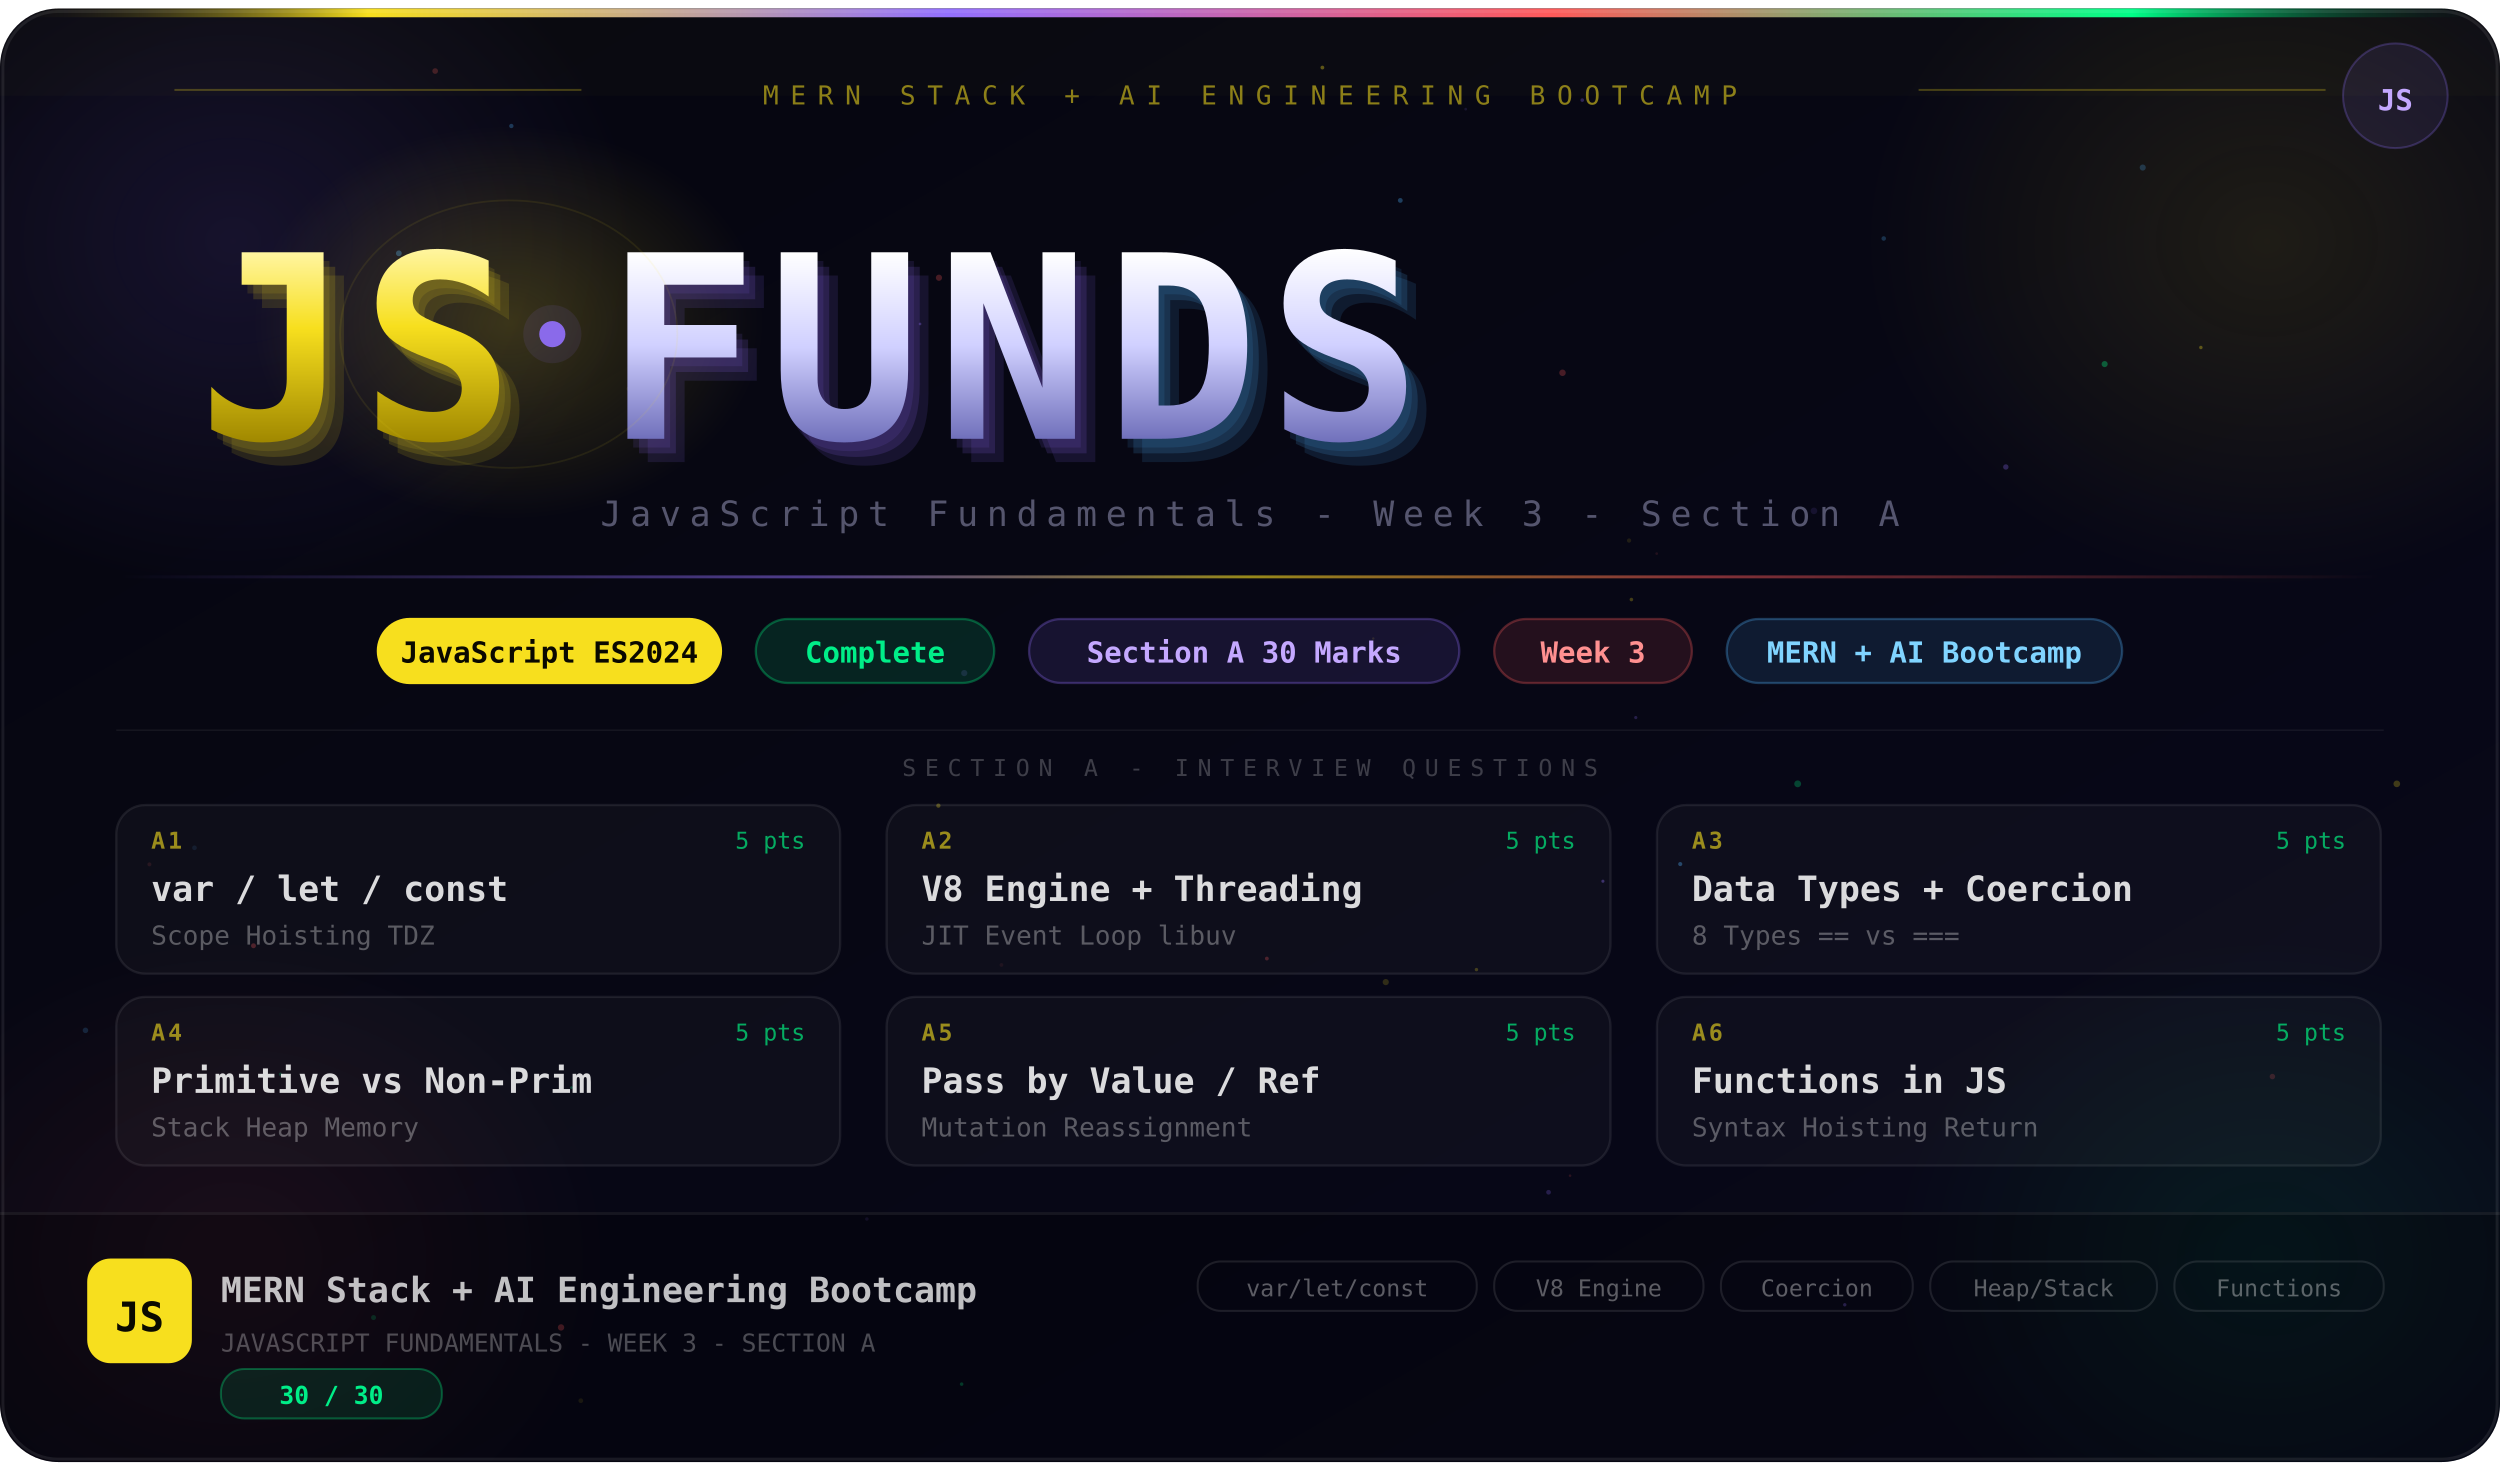
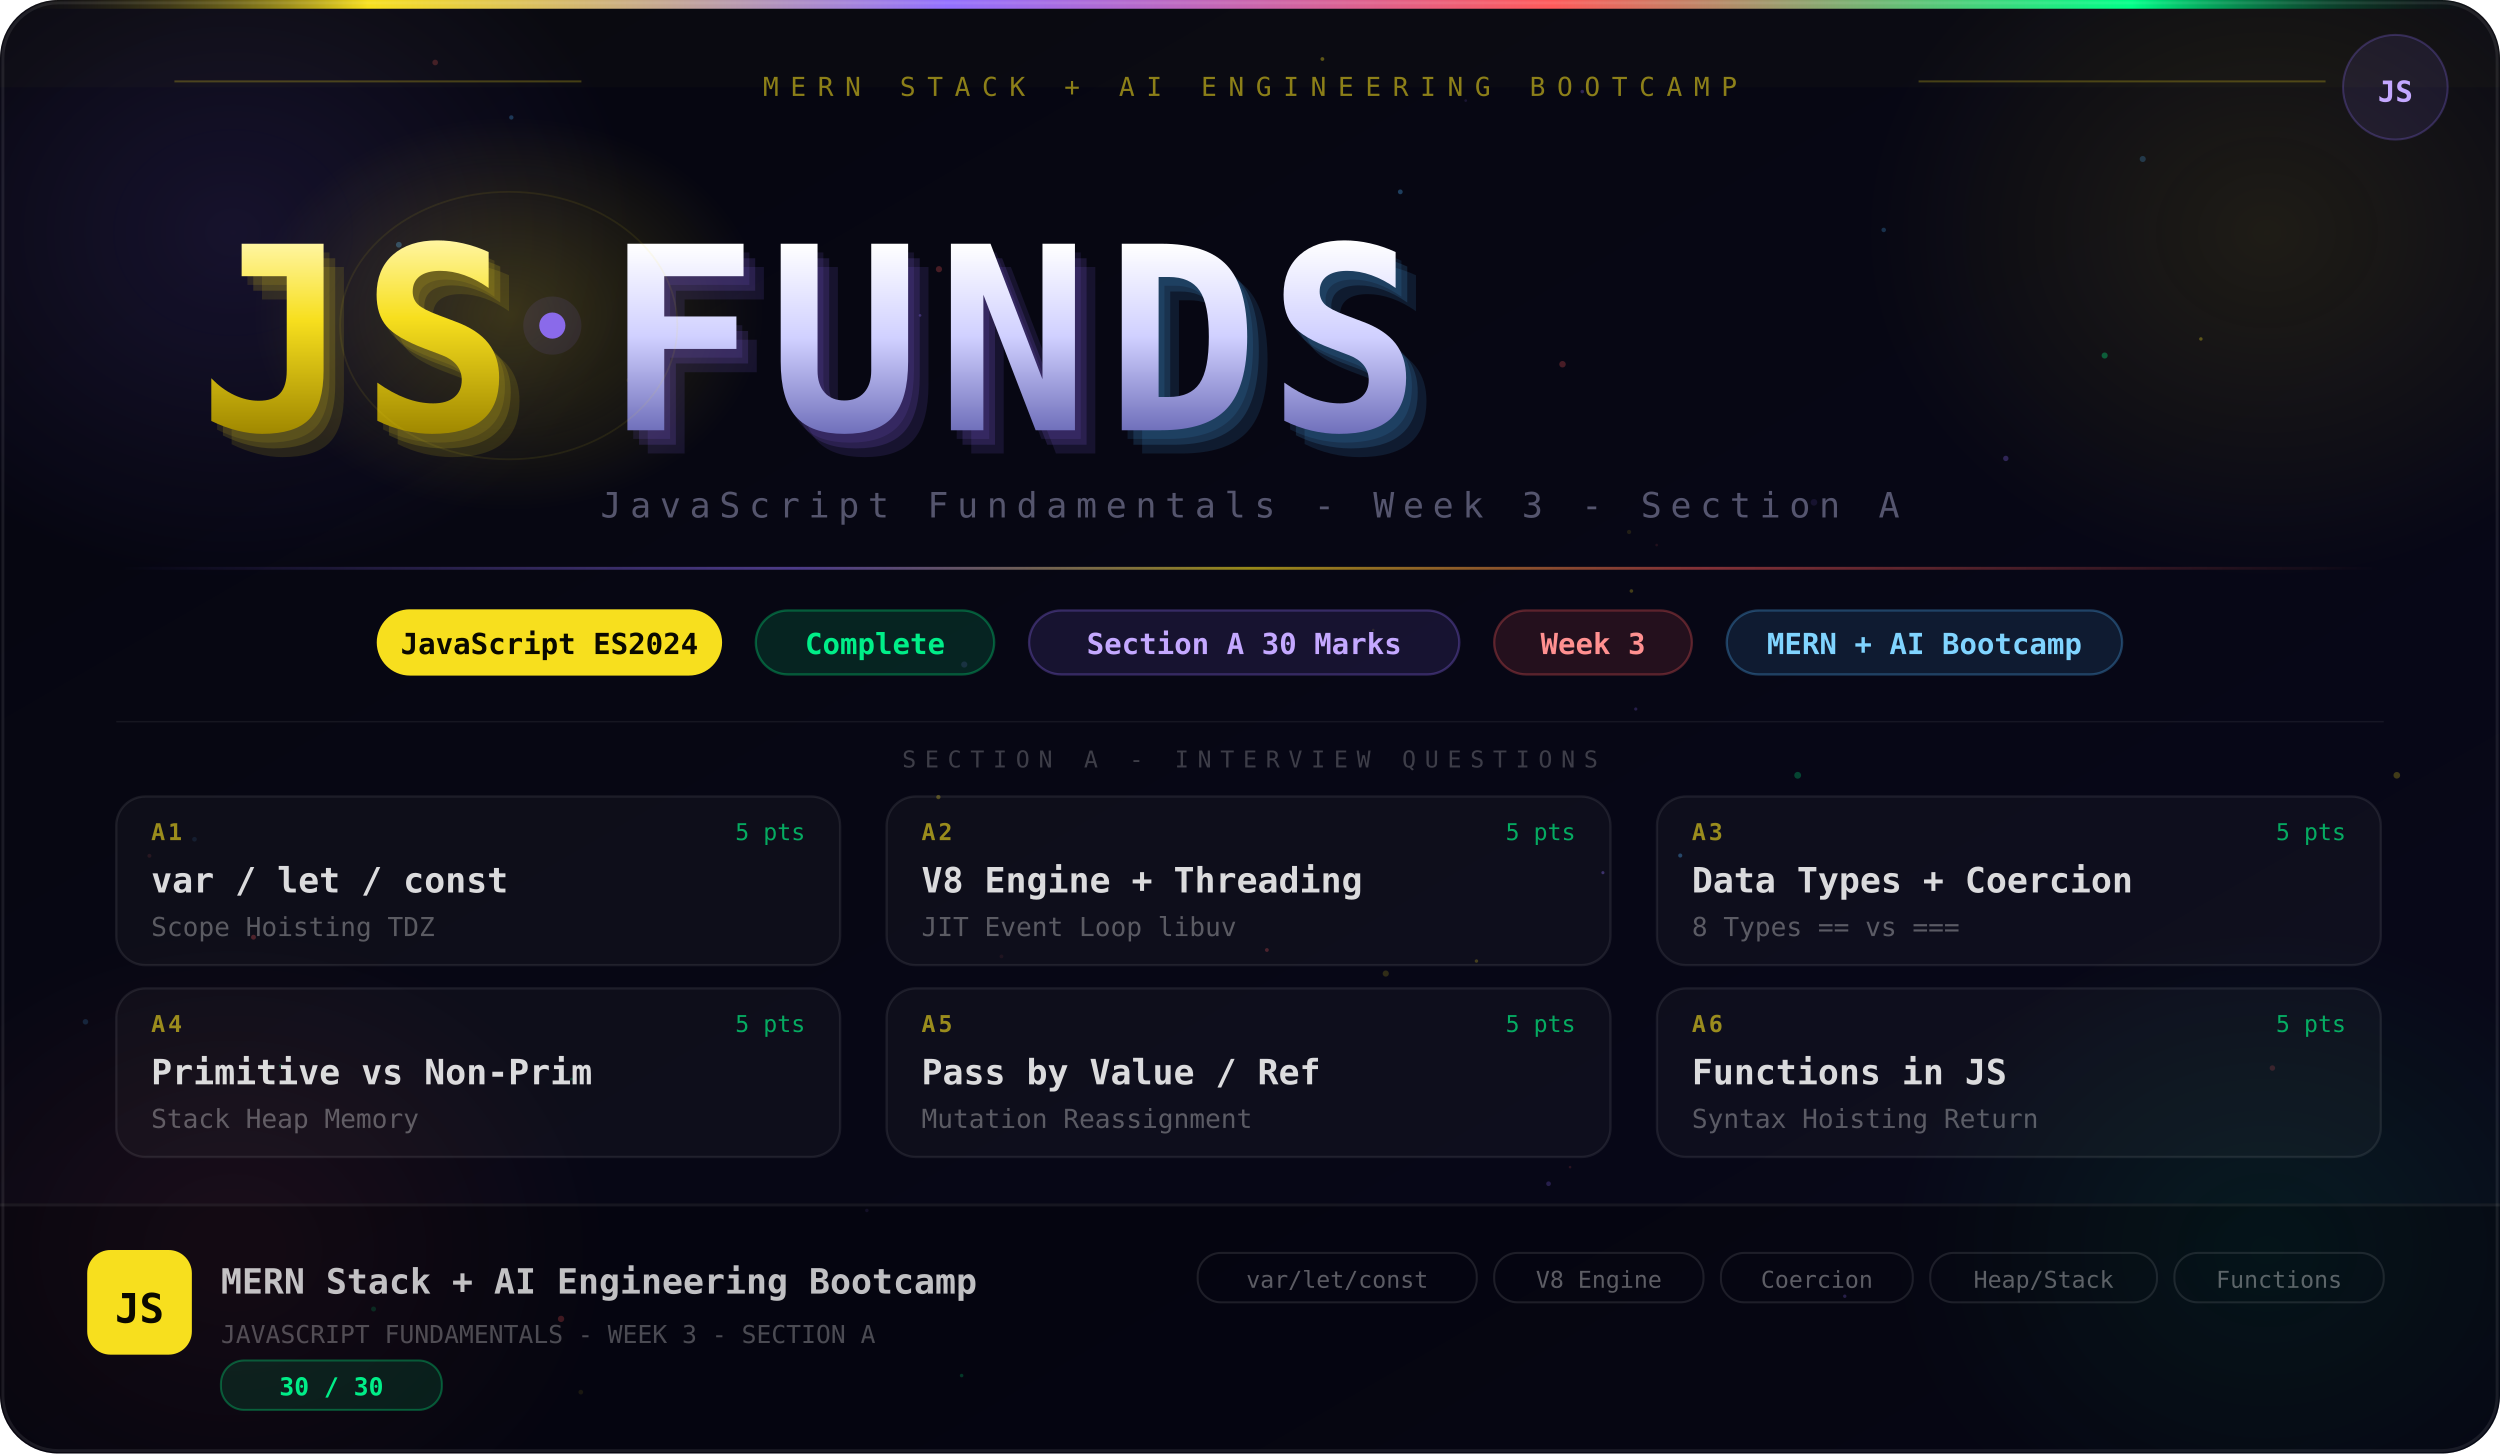
- <svg xmlns="http://www.w3.org/2000/svg" width="850" height="500" viewBox="0 0 860 500">
+ <svg xmlns="http://www.w3.org/2000/svg" width="860" height="500" viewBox="0 0 860 500">
  <defs>
    <linearGradient id="bg" x1="0" y1="0" x2="1" y2="1" gradientUnits="objectBoundingBox">
      <stop offset="0%" stop-color="#06060f" />
      <stop offset="100%" stop-color="#08081a" />
    </linearGradient>
    <linearGradient id="rb" x1="0" y1="0" x2="1" y2="0" gradientUnits="objectBoundingBox">
      <stop offset="0%" stop-color="#06060f" stop-opacity="0" />
      <stop offset="15%" stop-color="#F7DF1E" />
      <stop offset="38%" stop-color="#9370FF" />
      <stop offset="62%" stop-color="#FF5A5A" />
      <stop offset="85%" stop-color="#00FF88" />
      <stop offset="100%" stop-color="#06060f" stop-opacity="0" />
    </linearGradient>
    <linearGradient id="jg" x1="0" y1="0" x2="0" y2="1" gradientUnits="objectBoundingBox">
      <stop offset="0%" stop-color="#fff5a0" />
      <stop offset="40%" stop-color="#F7DF1E" />
      <stop offset="100%" stop-color="#a08800" />
    </linearGradient>
    <linearGradient id="wg" x1="0" y1="0" x2="0" y2="1" gradientUnits="objectBoundingBox">
      <stop offset="0%" stop-color="#ffffff" />
      <stop offset="50%" stop-color="#d0d0ff" />
      <stop offset="100%" stop-color="#7070bb" />
    </linearGradient>
    <linearGradient id="dv" x1="0" y1="0" x2="1" y2="0" gradientUnits="objectBoundingBox">
      <stop offset="0%" stop-color="#9370FF" stop-opacity="0" />
      <stop offset="30%" stop-color="#9370FF" stop-opacity="0.5" />
      <stop offset="50%" stop-color="#F7DF1E" stop-opacity="0.6" />
      <stop offset="70%" stop-color="#FF5A5A" stop-opacity="0.5" />
      <stop offset="100%" stop-color="#FF5A5A" stop-opacity="0" />
    </linearGradient>
    <radialGradient id="o1" cx="50%" cy="50%" r="50%">
      <stop offset="0%" stop-color="#9370FF" stop-opacity="0.12" />
      <stop offset="100%" stop-color="#9370FF" stop-opacity="0" />
    </radialGradient>
    <radialGradient id="o2" cx="50%" cy="50%" r="50%">
      <stop offset="0%" stop-color="#F7DF1E" stop-opacity="0.10" />
      <stop offset="100%" stop-color="#F7DF1E" stop-opacity="0" />
    </radialGradient>
    <radialGradient id="o3" cx="50%" cy="50%" r="50%">
      <stop offset="0%" stop-color="#FF5A5A" stop-opacity="0.08" />
      <stop offset="100%" stop-color="#FF5A5A" stop-opacity="0" />
    </radialGradient>
    <radialGradient id="o4" cx="50%" cy="50%" r="50%">
      <stop offset="0%" stop-color="#00FF88" stop-opacity="0.08" />
      <stop offset="100%" stop-color="#00FF88" stop-opacity="0" />
    </radialGradient>
    <radialGradient id="oh" cx="50%" cy="50%" r="50%">
      <stop offset="0%" stop-color="#F7DF1E" stop-opacity="0.20" />
      <stop offset="100%" stop-color="#F7DF1E" stop-opacity="0" />
    </radialGradient>
    <clipPath id="cl">
      <rect width="860" height="500" rx="20" />
    </clipPath>
  </defs>
  <rect width="860" height="500" fill="url(#bg)" rx="20" />
  <g clip-path="url(#cl)">
    <ellipse cx="80" cy="80" rx="140" ry="120" fill="url(#o1)">
      <animateTransform attributeName="transform" type="translate" values="0,0;20,15;-10,20;0,0" dur="13s" repeatCount="indefinite" calcMode="spline" keySplines="0.4 0 0.6 1;0.4 0 0.6 1;0.4 0 0.6 1" />
    </ellipse>
    <ellipse cx="780" cy="80" rx="140" ry="120" fill="url(#o2)">
      <animateTransform attributeName="transform" type="translate" values="0,0;-18,20;15,-15;0,0" dur="15s" repeatCount="indefinite" calcMode="spline" keySplines="0.4 0 0.6 1;0.4 0 0.6 1;0.4 0 0.6 1" />
    </ellipse>
    <ellipse cx="80" cy="430" rx="130" ry="110" fill="url(#o3)">
      <animateTransform attributeName="transform" type="translate" values="0,0;18,10;-8,-18;0,0" dur="11s" repeatCount="indefinite" calcMode="spline" keySplines="0.4 0 0.6 1;0.4 0 0.6 1;0.4 0 0.6 1" />
    </ellipse>
    <ellipse cx="780" cy="430" rx="130" ry="110" fill="url(#o4)">
      <animateTransform attributeName="transform" type="translate" values="0,0;-15,18;10,-12;0,0" dur="14s" repeatCount="indefinite" calcMode="spline" keySplines="0.4 0 0.6 1;0.4 0 0.6 1;0.4 0 0.6 1" />
    </ellipse>
    <circle cx="544.3" cy="31.5" r="0.62" fill="#9370FF" opacity="0.28">
      <animate attributeName="opacity" values="0.28;0.72;0.28" dur="2.4s" begin="0.4s" repeatCount="indefinite" />
    </circle>
    <circle cx="504.2" cy="34.6" r="0.47" fill="#9370FF" opacity="0.13">
      <animate attributeName="opacity" values="0.13;0.76;0.13" dur="3.5s" begin="0.1s" repeatCount="indefinite" />
    </circle>
    <circle cx="466.9" cy="121.4" r="0.87" fill="#F7DF1E" opacity="0.19">
      <animate attributeName="opacity" values="0.19;0.61;0.19" dur="4.3s" begin="0.6s" repeatCount="indefinite" />
    </circle>
    <circle cx="196.6" cy="371.2" r="0.48" fill="#00FF88" opacity="0.24">
      <animate attributeName="opacity" values="0.24;0.82;0.24" dur="2.3s" begin="3.4s" repeatCount="indefinite" />
    </circle>
    <circle cx="618.4" cy="266.7" r="1.18" fill="#00FF88" opacity="0.25">
      <animate attributeName="opacity" values="0.25;0.85;0.25" dur="2.2s" begin="1.2s" repeatCount="indefinite" />
    </circle>
    <circle cx="316.5" cy="108.5" r="0.46" fill="#9370FF" opacity="0.31">
      <animate attributeName="opacity" values="0.31;0.85;0.31" dur="4.3s" begin="3.9s" repeatCount="indefinite" />
    </circle>
    <circle cx="331.7" cy="228.6" r="1.07" fill="#9370FF" opacity="0.15">
      <animate attributeName="opacity" values="0.15;0.87;0.15" dur="3.1s" begin="0.8s" repeatCount="indefinite" />
    </circle>
    <circle cx="551.4" cy="300.2" r="0.54" fill="#9370FF" opacity="0.35">
      <animate attributeName="opacity" values="0.35;0.76;0.35" dur="2.5s" begin="1.5s" repeatCount="indefinite" />
    </circle>
    <circle cx="476.7" cy="334.9" r="1.07" fill="#F7DF1E" opacity="0.17">
      <animate attributeName="opacity" values="0.17;0.61;0.17" dur="2.7s" begin="0.1s" repeatCount="indefinite" />
    </circle>
    <circle cx="193.0" cy="453.7" r="1.1" fill="#FF5A5A" opacity="0.32">
      <animate attributeName="opacity" values="0.32;0.76;0.32" dur="2.6s" begin="2.0s" repeatCount="indefinite" />
    </circle>
    <circle cx="137.2" cy="84.2" r="1.0" fill="#50B4FF" opacity="0.32">
      <animate attributeName="opacity" values="0.32;0.66;0.32" dur="2.8s" begin="2.3s" repeatCount="indefinite" />
    </circle>
    <circle cx="199.8" cy="478.9" r="0.81" fill="#F7DF1E" opacity="0.12">
      <animate attributeName="opacity" values="0.12;0.56;0.12" dur="4.3s" begin="3.4s" repeatCount="indefinite" />
    </circle>
    <circle cx="578.0" cy="294.3" r="0.71" fill="#50B4FF" opacity="0.34">
      <animate attributeName="opacity" values="0.34;0.84;0.34" dur="5.0s" begin="2.1s" repeatCount="indefinite" />
    </circle>
    <circle cx="29.4" cy="351.5" r="0.95" fill="#50B4FF" opacity="0.17">
      <animate attributeName="opacity" values="0.17;0.62;0.17" dur="4.3s" begin="3.1s" repeatCount="indefinite" />
    </circle>
    <circle cx="149.7" cy="21.5" r="0.98" fill="#FF5A5A" opacity="0.22">
      <animate attributeName="opacity" values="0.22;0.54;0.22" dur="4.9s" begin="3.0s" repeatCount="indefinite" />
    </circle>
    <circle cx="532.7" cy="407.2" r="0.81" fill="#9370FF" opacity="0.23">
      <animate attributeName="opacity" values="0.23;0.81;0.23" dur="2.5s" begin="3.1s" repeatCount="indefinite" />
    </circle>
    <circle cx="454.9" cy="20.3" r="0.66" fill="#F7DF1E" opacity="0.35">
      <animate attributeName="opacity" values="0.35;0.82;0.35" dur="2.3s" begin="1.5s" repeatCount="indefinite" />
    </circle>
    <circle cx="216.4" cy="130.8" r="0.85" fill="#F7DF1E" opacity="0.1">
      <animate attributeName="opacity" values="0.1;0.8;0.1" dur="2.3s" begin="1.9s" repeatCount="indefinite" />
    </circle>
    <circle cx="648.0" cy="79.1" r="0.78" fill="#50B4FF" opacity="0.24">
      <animate attributeName="opacity" values="0.24;0.89;0.24" dur="2.5s" begin="2.1s" repeatCount="indefinite" />
    </circle>
    <circle cx="781.7" cy="367.4" r="0.95" fill="#FF5A5A" opacity="0.18">
      <animate attributeName="opacity" values="0.18;0.86;0.18" dur="3.2s" begin="2.7s" repeatCount="indefinite" />
    </circle>
    <circle cx="390.2" cy="134.0" r="0.45" fill="#F7DF1E" opacity="0.14">
      <animate attributeName="opacity" values="0.14;0.53;0.14" dur="3.8s" begin="0.9s" repeatCount="indefinite" />
    </circle>
    <circle cx="537.5" cy="125.3" r="1.12" fill="#FF5A5A" opacity="0.26">
      <animate attributeName="opacity" values="0.26;0.59;0.26" dur="2.2s" begin="1.0s" repeatCount="indefinite" />
    </circle>
    <circle cx="128.5" cy="450.3" r="0.86" fill="#00FF88" opacity="0.19">
      <animate attributeName="opacity" values="0.19;0.54;0.19" dur="2.7s" begin="1.9s" repeatCount="indefinite" />
    </circle>
    <circle cx="560.4" cy="183.0" r="0.73" fill="#F7DF1E" opacity="0.11">
      <animate attributeName="opacity" values="0.11;0.66;0.11" dur="4.0s" begin="3.9s" repeatCount="indefinite" />
    </circle>
    <circle cx="298.2" cy="416.4" r="0.6" fill="#9370FF" opacity="0.13">
      <animate attributeName="opacity" values="0.13;0.69;0.13" dur="3.6s" begin="0.6s" repeatCount="indefinite" />
    </circle>
    <circle cx="737.1" cy="54.7" r="1.05" fill="#50B4FF" opacity="0.23">
      <animate attributeName="opacity" values="0.23;0.51;0.23" dur="2.3s" begin="2.6s" repeatCount="indefinite" />
    </circle>
    <circle cx="96.5" cy="366.6" r="0.59" fill="#00FF88" opacity="0.19">
      <animate attributeName="opacity" values="0.19;0.52;0.19" dur="3.5s" begin="0.9s" repeatCount="indefinite" />
    </circle>
    <circle cx="330.8" cy="473.2" r="0.61" fill="#00FF88" opacity="0.28">
      <animate attributeName="opacity" values="0.28;0.81;0.28" dur="2.9s" begin="2.8s" repeatCount="indefinite" />
    </circle>
    <circle cx="562.7" cy="243.9" r="0.55" fill="#9370FF" opacity="0.23">
      <animate attributeName="opacity" values="0.23;0.8;0.23" dur="4.9s" begin="2.3s" repeatCount="indefinite" />
    </circle>
    <circle cx="66.9" cy="288.7" r="0.8" fill="#50B4FF" opacity="0.1">
      <animate attributeName="opacity" values="0.1;0.57;0.1" dur="2.5s" begin="3.8s" repeatCount="indefinite" />
    </circle>
    <circle cx="507.9" cy="330.6" r="0.59" fill="#F7DF1E" opacity="0.24">
      <animate attributeName="opacity" values="0.24;0.52;0.24" dur="4.8s" begin="2.3s" repeatCount="indefinite" />
    </circle>
    <circle cx="87.2" cy="322.4" r="0.85" fill="#FF5A5A" opacity="0.27">
      <animate attributeName="opacity" values="0.27;0.6;0.27" dur="4.8s" begin="0.8s" repeatCount="indefinite" />
    </circle>
    <circle cx="344.5" cy="329.0" r="0.64" fill="#FF5A5A" opacity="0.08">
      <animate attributeName="opacity" values="0.08;0.75;0.08" dur="4.8s" begin="3.7s" repeatCount="indefinite" />
    </circle>
    <circle cx="481.7" cy="66.0" r="0.83" fill="#50B4FF" opacity="0.32">
      <animate attributeName="opacity" values="0.32;0.85;0.32" dur="2.8s" begin="3.7s" repeatCount="indefinite" />
    </circle>
    <circle cx="323.0" cy="92.6" r="1.07" fill="#FF5A5A" opacity="0.26">
      <animate attributeName="opacity" values="0.26;0.5;0.26" dur="3.8s" begin="3.9s" repeatCount="indefinite" />
    </circle>
    <circle cx="690.0" cy="157.7" r="0.93" fill="#9370FF" opacity="0.28">
      <animate attributeName="opacity" values="0.28;0.56;0.28" dur="2.8s" begin="3.6s" repeatCount="indefinite" />
    </circle>
    <circle cx="251.0" cy="116.9" r="0.67" fill="#FF5A5A" opacity="0.33">
      <animate attributeName="opacity" values="0.33;0.52;0.33" dur="3.5s" begin="1.0s" repeatCount="indefinite" />
    </circle>
    <circle cx="540.1" cy="401.5" r="0.44" fill="#FF5A5A" opacity="0.15">
      <animate attributeName="opacity" values="0.15;0.8;0.15" dur="4.3s" begin="2.5s" repeatCount="indefinite" />
    </circle>
    <circle cx="472.4" cy="216.7" r="0.41" fill="#F7DF1E" opacity="0.12">
      <animate attributeName="opacity" values="0.12;0.51;0.12" dur="4.8s" begin="2.8s" repeatCount="indefinite" />
    </circle>
    <circle cx="322.8" cy="274.2" r="0.74" fill="#F7DF1E" opacity="0.29">
      <animate attributeName="opacity" values="0.29;0.84;0.29" dur="2.9s" begin="3.6s" repeatCount="indefinite" />
    </circle>
    <circle cx="757.1" cy="116.6" r="0.6" fill="#F7DF1E" opacity="0.32">
      <animate attributeName="opacity" values="0.32;0.89;0.32" dur="3.1s" begin="2.2s" repeatCount="indefinite" />
    </circle>
    <circle cx="634.6" cy="445.9" r="0.59" fill="#9370FF" opacity="0.32">
      <animate attributeName="opacity" values="0.32;0.51;0.32" dur="4.9s" begin="3.2s" repeatCount="indefinite" />
    </circle>
    <circle cx="624.0" cy="172.8" r="1.14" fill="#9370FF" opacity="0.11">
      <animate attributeName="opacity" values="0.11;0.85;0.11" dur="2.8s" begin="3.1s" repeatCount="indefinite" />
    </circle>
    <circle cx="724.0" cy="122.3" r="1.05" fill="#00FF88" opacity="0.32">
      <animate attributeName="opacity" values="0.32;0.59;0.32" dur="3.0s" begin="3.3s" repeatCount="indefinite" />
    </circle>
    <circle cx="561.2" cy="203.3" r="0.62" fill="#F7DF1E" opacity="0.25">
      <animate attributeName="opacity" values="0.25;0.66;0.25" dur="4.9s" begin="1.1s" repeatCount="indefinite" />
    </circle>
    <circle cx="824.5" cy="266.7" r="1.15" fill="#F7DF1E" opacity="0.24">
      <animate attributeName="opacity" values="0.24;0.89;0.24" dur="4.6s" begin="1.0s" repeatCount="indefinite" />
    </circle>
    <circle cx="51.4" cy="294.4" r="0.68" fill="#FF5A5A" opacity="0.11">
      <animate attributeName="opacity" values="0.11;0.86;0.11" dur="3.3s" begin="3.9s" repeatCount="indefinite" />
    </circle>
    <circle cx="175.9" cy="40.4" r="0.75" fill="#50B4FF" opacity="0.27">
      <animate attributeName="opacity" values="0.27;0.8;0.27" dur="4.8s" begin="2.2s" repeatCount="indefinite" />
    </circle>
    <circle cx="569.9" cy="187.5" r="0.46" fill="#FF5A5A" opacity="0.11">
      <animate attributeName="opacity" values="0.11;0.86;0.11" dur="3.9s" begin="2.7s" repeatCount="indefinite" />
    </circle>
    <circle cx="435.8" cy="326.8" r="0.66" fill="#FF5A5A" opacity="0.26">
      <animate attributeName="opacity" values="0.26;0.65;0.26" dur="3.7s" begin="0.8s" repeatCount="indefinite" />
    </circle>
    <line x1="60" y1="28" x2="200" y2="28" stroke="rgba(247,223,30,0.25)" stroke-width="0.7" />
    <text x="430" y="33" font-family="monospace" font-size="9" fill="rgba(247,223,30,0.55)" text-anchor="middle" letter-spacing="4">MERN STACK + AI ENGINEERING BOOTCAMP</text>
    <line x1="660" y1="28" x2="800" y2="28" stroke="rgba(247,223,30,0.25)" stroke-width="0.7" />
    <ellipse cx="175" cy="108" rx="88" ry="68" fill="url(#oh)" />
    <g>
      <animateTransform attributeName="transform" type="translate" values="0,0;0,-7;0,2;0,-3;0,0" dur="3.8s" begin="0.0s" repeatCount="indefinite" calcMode="spline" keySplines="0.45 0 0.55 1;0.45 0 0.55 1;0.45 0 0.55 1;0.45 0 0.55 1" />
      <text x="75" y="156" font-family="monospace" font-size="88" font-weight="900" fill="rgba(247,223,30,0.12)">J</text>
    </g>
    <g>
      <animateTransform attributeName="transform" type="translate" values="0,0;0,-7;0,2;0,-3;0,0" dur="3.8s" begin="0.0s" repeatCount="indefinite" calcMode="spline" keySplines="0.45 0 0.55 1;0.45 0 0.55 1;0.45 0 0.55 1;0.45 0 0.55 1" />
      <text x="72" y="153" font-family="monospace" font-size="88" font-weight="900" fill="rgba(247,223,30,0.15)">J</text>
    </g>
    <g>
      <animateTransform attributeName="transform" type="translate" values="0,0;0,-7;0,2;0,-3;0,0" dur="3.8s" begin="0.0s" repeatCount="indefinite" calcMode="spline" keySplines="0.45 0 0.55 1;0.45 0 0.55 1;0.45 0 0.55 1;0.45 0 0.55 1" />
      <text x="70" y="151" font-family="monospace" font-size="88" font-weight="900" fill="rgba(247,223,30,0.11)">J</text>
    </g>
    <g>
      <animateTransform attributeName="transform" type="translate" values="0,0;0,-7;0,2;0,-3;0,0" dur="3.8s" begin="0.0s" repeatCount="indefinite" calcMode="spline" keySplines="0.45 0 0.55 1;0.45 0 0.55 1;0.45 0 0.55 1;0.45 0 0.55 1" />
      <text x="68" y="148" font-family="monospace" font-size="88" font-weight="900" fill="url(#jg)">J</text>
    </g>
    <g>
      <animateTransform attributeName="transform" type="translate" values="0,0;0,5;0,-6;0,3;0,0" dur="4.1s" begin="0.4s" repeatCount="indefinite" calcMode="spline" keySplines="0.45 0 0.55 1;0.45 0 0.55 1;0.45 0 0.55 1;0.45 0 0.55 1" />
      <text x="131" y="156" font-family="monospace" font-size="88" font-weight="900" fill="rgba(247,223,30,0.12)">S</text>
    </g>
    <g>
      <animateTransform attributeName="transform" type="translate" values="0,0;0,5;0,-6;0,3;0,0" dur="4.1s" begin="0.4s" repeatCount="indefinite" calcMode="spline" keySplines="0.45 0 0.55 1;0.45 0 0.55 1;0.45 0 0.55 1;0.45 0 0.55 1" />
      <text x="128" y="153" font-family="monospace" font-size="88" font-weight="900" fill="rgba(247,223,30,0.15)">S</text>
    </g>
    <g>
      <animateTransform attributeName="transform" type="translate" values="0,0;0,5;0,-6;0,3;0,0" dur="4.1s" begin="0.4s" repeatCount="indefinite" calcMode="spline" keySplines="0.45 0 0.55 1;0.45 0 0.55 1;0.45 0 0.55 1;0.45 0 0.55 1" />
      <text x="126" y="151" font-family="monospace" font-size="88" font-weight="900" fill="rgba(247,223,30,0.11)">S</text>
    </g>
    <g>
      <animateTransform attributeName="transform" type="translate" values="0,0;0,5;0,-6;0,3;0,0" dur="4.1s" begin="0.4s" repeatCount="indefinite" calcMode="spline" keySplines="0.45 0 0.55 1;0.45 0 0.55 1;0.45 0 0.55 1;0.45 0 0.55 1" />
      <text x="124" y="148" font-family="monospace" font-size="88" font-weight="900" fill="url(#jg)">S</text>
    </g>
    <g>
      <animateTransform attributeName="transform" type="translate" values="0,0;0,-6;0,3;0,-4;0,0" dur="3.5s" begin="0.7s" repeatCount="indefinite" calcMode="spline" keySplines="0.45 0 0.55 1;0.45 0 0.55 1;0.45 0 0.55 1;0.45 0 0.55 1" />
      <text x="215" y="156" font-family="monospace" font-size="88" font-weight="900" fill="rgba(147,112,255,0.12)">F</text>
    </g>
    <g>
      <animateTransform attributeName="transform" type="translate" values="0,0;0,-6;0,3;0,-4;0,0" dur="3.5s" begin="0.7s" repeatCount="indefinite" calcMode="spline" keySplines="0.45 0 0.55 1;0.45 0 0.55 1;0.45 0 0.55 1;0.45 0 0.55 1" />
      <text x="212" y="153" font-family="monospace" font-size="88" font-weight="900" fill="rgba(147,112,255,0.15)">F</text>
    </g>
    <g>
      <animateTransform attributeName="transform" type="translate" values="0,0;0,-6;0,3;0,-4;0,0" dur="3.5s" begin="0.7s" repeatCount="indefinite" calcMode="spline" keySplines="0.45 0 0.55 1;0.45 0 0.55 1;0.45 0 0.55 1;0.45 0 0.55 1" />
      <text x="210" y="151" font-family="monospace" font-size="88" font-weight="900" fill="rgba(147,112,255,0.11)">F</text>
    </g>
    <g>
      <animateTransform attributeName="transform" type="translate" values="0,0;0,-6;0,3;0,-4;0,0" dur="3.5s" begin="0.7s" repeatCount="indefinite" calcMode="spline" keySplines="0.45 0 0.55 1;0.45 0 0.55 1;0.45 0 0.55 1;0.45 0 0.55 1" />
      <text x="208" y="148" font-family="monospace" font-size="88" font-weight="900" fill="url(#wg)">F</text>
    </g>
    <g>
      <animateTransform attributeName="transform" type="translate" values="0,0;0,7;0,-3;0,5;0,0" dur="4.4s" begin="1.0s" repeatCount="indefinite" calcMode="spline" keySplines="0.45 0 0.55 1;0.45 0 0.55 1;0.45 0 0.55 1;0.45 0 0.55 1" />
      <text x="271" y="156" font-family="monospace" font-size="88" font-weight="900" fill="rgba(147,112,255,0.12)">U</text>
    </g>
    <g>
      <animateTransform attributeName="transform" type="translate" values="0,0;0,7;0,-3;0,5;0,0" dur="4.4s" begin="1.0s" repeatCount="indefinite" calcMode="spline" keySplines="0.45 0 0.55 1;0.45 0 0.55 1;0.45 0 0.55 1;0.45 0 0.55 1" />
      <text x="268" y="153" font-family="monospace" font-size="88" font-weight="900" fill="rgba(147,112,255,0.15)">U</text>
    </g>
    <g>
      <animateTransform attributeName="transform" type="translate" values="0,0;0,7;0,-3;0,5;0,0" dur="4.4s" begin="1.0s" repeatCount="indefinite" calcMode="spline" keySplines="0.45 0 0.55 1;0.45 0 0.55 1;0.45 0 0.55 1;0.45 0 0.55 1" />
      <text x="266" y="151" font-family="monospace" font-size="88" font-weight="900" fill="rgba(147,112,255,0.11)">U</text>
    </g>
    <g>
      <animateTransform attributeName="transform" type="translate" values="0,0;0,7;0,-3;0,5;0,0" dur="4.4s" begin="1.0s" repeatCount="indefinite" calcMode="spline" keySplines="0.45 0 0.55 1;0.45 0 0.55 1;0.45 0 0.55 1;0.45 0 0.55 1" />
      <text x="264" y="148" font-family="monospace" font-size="88" font-weight="900" fill="url(#wg)">U</text>
    </g>
    <g>
      <animateTransform attributeName="transform" type="translate" values="0,0;0,-5;0,6;0,-2;0,0" dur="3.9s" begin="1.3s" repeatCount="indefinite" calcMode="spline" keySplines="0.45 0 0.55 1;0.45 0 0.55 1;0.45 0 0.55 1;0.45 0 0.55 1" />
      <text x="329" y="156" font-family="monospace" font-size="88" font-weight="900" fill="rgba(147,112,255,0.12)">N</text>
    </g>
    <g>
      <animateTransform attributeName="transform" type="translate" values="0,0;0,-5;0,6;0,-2;0,0" dur="3.9s" begin="1.3s" repeatCount="indefinite" calcMode="spline" keySplines="0.45 0 0.55 1;0.45 0 0.55 1;0.45 0 0.55 1;0.45 0 0.55 1" />
      <text x="326" y="153" font-family="monospace" font-size="88" font-weight="900" fill="rgba(147,112,255,0.15)">N</text>
    </g>
    <g>
      <animateTransform attributeName="transform" type="translate" values="0,0;0,-5;0,6;0,-2;0,0" dur="3.9s" begin="1.3s" repeatCount="indefinite" calcMode="spline" keySplines="0.45 0 0.55 1;0.45 0 0.55 1;0.45 0 0.55 1;0.45 0 0.55 1" />
      <text x="324" y="151" font-family="monospace" font-size="88" font-weight="900" fill="rgba(147,112,255,0.11)">N</text>
    </g>
    <g>
      <animateTransform attributeName="transform" type="translate" values="0,0;0,-5;0,6;0,-2;0,0" dur="3.9s" begin="1.3s" repeatCount="indefinite" calcMode="spline" keySplines="0.45 0 0.55 1;0.45 0 0.55 1;0.45 0 0.55 1;0.45 0 0.55 1" />
      <text x="322" y="148" font-family="monospace" font-size="88" font-weight="900" fill="url(#wg)">N</text>
    </g>
    <g>
      <animateTransform attributeName="transform" type="translate" values="0,0;0,6;0,-4;0,5;0,0" dur="4.2s" begin="1.6s" repeatCount="indefinite" calcMode="spline" keySplines="0.45 0 0.55 1;0.45 0 0.55 1;0.45 0 0.55 1;0.45 0 0.55 1" />
      <text x="387" y="156" font-family="monospace" font-size="88" font-weight="900" fill="rgba(80,180,255,0.12)">D</text>
    </g>
    <g>
      <animateTransform attributeName="transform" type="translate" values="0,0;0,6;0,-4;0,5;0,0" dur="4.2s" begin="1.6s" repeatCount="indefinite" calcMode="spline" keySplines="0.45 0 0.55 1;0.45 0 0.55 1;0.45 0 0.55 1;0.45 0 0.55 1" />
      <text x="384" y="153" font-family="monospace" font-size="88" font-weight="900" fill="rgba(80,180,255,0.15)">D</text>
    </g>
    <g>
      <animateTransform attributeName="transform" type="translate" values="0,0;0,6;0,-4;0,5;0,0" dur="4.2s" begin="1.6s" repeatCount="indefinite" calcMode="spline" keySplines="0.45 0 0.55 1;0.45 0 0.55 1;0.45 0 0.55 1;0.45 0 0.55 1" />
      <text x="382" y="151" font-family="monospace" font-size="88" font-weight="900" fill="rgba(80,180,255,0.11)">D</text>
    </g>
    <g>
      <animateTransform attributeName="transform" type="translate" values="0,0;0,6;0,-4;0,5;0,0" dur="4.2s" begin="1.6s" repeatCount="indefinite" calcMode="spline" keySplines="0.45 0 0.55 1;0.45 0 0.55 1;0.45 0 0.55 1;0.45 0 0.55 1" />
      <text x="380" y="148" font-family="monospace" font-size="88" font-weight="900" fill="url(#wg)">D</text>
    </g>
    <g>
      <animateTransform attributeName="transform" type="translate" values="0,0;0,-7;0,3;0,-5;0,0" dur="3.7s" begin="1.9s" repeatCount="indefinite" calcMode="spline" keySplines="0.45 0 0.55 1;0.45 0 0.55 1;0.45 0 0.55 1;0.45 0 0.55 1" />
      <text x="443" y="156" font-family="monospace" font-size="88" font-weight="900" fill="rgba(80,180,255,0.12)">S</text>
    </g>
    <g>
      <animateTransform attributeName="transform" type="translate" values="0,0;0,-7;0,3;0,-5;0,0" dur="3.7s" begin="1.9s" repeatCount="indefinite" calcMode="spline" keySplines="0.45 0 0.55 1;0.45 0 0.55 1;0.45 0 0.55 1;0.45 0 0.55 1" />
      <text x="440" y="153" font-family="monospace" font-size="88" font-weight="900" fill="rgba(80,180,255,0.15)">S</text>
    </g>
    <g>
      <animateTransform attributeName="transform" type="translate" values="0,0;0,-7;0,3;0,-5;0,0" dur="3.7s" begin="1.9s" repeatCount="indefinite" calcMode="spline" keySplines="0.45 0 0.55 1;0.45 0 0.55 1;0.45 0 0.55 1;0.45 0 0.55 1" />
      <text x="438" y="151" font-family="monospace" font-size="88" font-weight="900" fill="rgba(80,180,255,0.11)">S</text>
    </g>
    <g>
      <animateTransform attributeName="transform" type="translate" values="0,0;0,-7;0,3;0,-5;0,0" dur="3.7s" begin="1.9s" repeatCount="indefinite" calcMode="spline" keySplines="0.45 0 0.55 1;0.45 0 0.55 1;0.45 0 0.55 1;0.45 0 0.55 1" />
      <text x="436" y="148" font-family="monospace" font-size="88" font-weight="900" fill="url(#wg)">S</text>
    </g>
    <circle cx="190" cy="112" r="4.5" fill="#9370FF" opacity="0.9">
      <animate attributeName="r" values="3.5;5.5;3.5" dur="2.2s" repeatCount="indefinite" />
    </circle>
    <circle cx="190" cy="112" r="10" fill="#9370FF" opacity="0.1">
      <animate attributeName="r" values="8;14;8" dur="2.2s" repeatCount="indefinite" />
    </circle>
    <ellipse cx="175" cy="112" rx="58" ry="46" fill="none" stroke="#F7DF1E" stroke-width="0.6" opacity="0.08">
      <animate attributeName="rx" values="55;74;55" dur="4s" repeatCount="indefinite" />
      <animate attributeName="ry" values="43;58;43" dur="4s" repeatCount="indefinite" />
      <animate attributeName="opacity" values="0.08;0.02;0.08" dur="4s" repeatCount="indefinite" />
    </ellipse>
    <text x="430" y="178" font-family="monospace" font-size="12" fill="rgba(180,180,220,0.45)" text-anchor="middle" letter-spacing="3">JavaScript Fundamentals  -  Week 3  -  Section A</text>
    <rect x="40" y="195" width="780" height="1" fill="url(#dv)" />
    <rect x="130" y="210" width="118" height="22" rx="11" fill="#F7DF1E" stroke="#F7DF1E" stroke-width="0.8" />
    <text x="189" y="225" font-family="monospace" font-size="10" font-weight="700" fill="#0a0900" text-anchor="middle">JavaScript ES2024</text>
    <rect x="260" y="210" width="82" height="22" rx="11" fill="rgba(0,255,136,0.12)" stroke="rgba(0,255,136,0.3)" stroke-width="0.8" />
    <text x="301" y="225" font-family="monospace" font-size="10" font-weight="700" fill="#00ee88" text-anchor="middle">Complete</text>
    <rect x="354" y="210" width="148" height="22" rx="11" fill="rgba(147,112,255,0.12)" stroke="rgba(147,112,255,0.3)" stroke-width="0.8" />
    <text x="428" y="225" font-family="monospace" font-size="10" font-weight="700" fill="#c4a8ff" text-anchor="middle">Section A  30 Marks</text>
    <rect x="514" y="210" width="68" height="22" rx="11" fill="rgba(255,90,90,0.12)" stroke="rgba(255,90,90,0.3)" stroke-width="0.8" />
    <text x="548" y="225" font-family="monospace" font-size="10" font-weight="700" fill="#ff9090" text-anchor="middle">Week 3</text>
    <rect x="594" y="210" width="136" height="22" rx="11" fill="rgba(80,180,255,0.12)" stroke="rgba(80,180,255,0.3)" stroke-width="0.8" />
    <text x="662" y="225" font-family="monospace" font-size="10" font-weight="700" fill="#80d4ff" text-anchor="middle">MERN + AI Bootcamp</text>
    <rect x="40" y="248" width="780" height="0.5" fill="rgba(255,255,255,0.06)" />
    <text x="430" y="264" font-family="monospace" font-size="8" fill="rgba(255,255,255,0.22)" text-anchor="middle" letter-spacing="3">SECTION A  -  INTERVIEW QUESTIONS</text>
    <rect x="40" y="274" width="249" height="58" rx="10" fill="rgba(255,255,255,0.028)" stroke="rgba(255,255,255,0.08)" stroke-width="0.8" />
    <text x="52" y="289" font-family="monospace" font-size="8" font-weight="800" fill="rgba(247,223,30,0.6)" letter-spacing="1">A1</text>
    <text x="277" y="289" font-family="monospace" font-size="8" fill="rgba(0,255,136,0.65)" text-anchor="end">5 pts</text>
    <text x="52" y="307" font-family="monospace" font-size="12" font-weight="700" fill="rgba(255,255,255,0.85)">var / let / const</text>
    <text x="52" y="322" font-family="monospace" font-size="9" fill="rgba(255,255,255,0.32)">Scope  Hoisting  TDZ</text>
    <rect x="305" y="274" width="249" height="58" rx="10" fill="rgba(255,255,255,0.028)" stroke="rgba(255,255,255,0.08)" stroke-width="0.8" />
    <text x="317" y="289" font-family="monospace" font-size="8" font-weight="800" fill="rgba(247,223,30,0.6)" letter-spacing="1">A2</text>
    <text x="542" y="289" font-family="monospace" font-size="8" fill="rgba(0,255,136,0.65)" text-anchor="end">5 pts</text>
    <text x="317" y="307" font-family="monospace" font-size="12" font-weight="700" fill="rgba(255,255,255,0.85)">V8 Engine + Threading</text>
    <text x="317" y="322" font-family="monospace" font-size="9" fill="rgba(255,255,255,0.32)">JIT  Event Loop  libuv</text>
    <rect x="570" y="274" width="249" height="58" rx="10" fill="rgba(255,255,255,0.028)" stroke="rgba(255,255,255,0.08)" stroke-width="0.8" />
    <text x="582" y="289" font-family="monospace" font-size="8" font-weight="800" fill="rgba(247,223,30,0.6)" letter-spacing="1">A3</text>
    <text x="807" y="289" font-family="monospace" font-size="8" fill="rgba(0,255,136,0.65)" text-anchor="end">5 pts</text>
    <text x="582" y="307" font-family="monospace" font-size="12" font-weight="700" fill="rgba(255,255,255,0.85)">Data Types + Coercion</text>
    <text x="582" y="322" font-family="monospace" font-size="9" fill="rgba(255,255,255,0.32)">8 Types  ==  vs  ===</text>
    <rect x="40" y="340" width="249" height="58" rx="10" fill="rgba(255,255,255,0.028)" stroke="rgba(255,255,255,0.08)" stroke-width="0.8" />
    <text x="52" y="355" font-family="monospace" font-size="8" font-weight="800" fill="rgba(247,223,30,0.6)" letter-spacing="1">A4</text>
    <text x="277" y="355" font-family="monospace" font-size="8" fill="rgba(0,255,136,0.65)" text-anchor="end">5 pts</text>
    <text x="52" y="373" font-family="monospace" font-size="12" font-weight="700" fill="rgba(255,255,255,0.85)">Primitive vs Non-Prim</text>
    <text x="52" y="388" font-family="monospace" font-size="9" fill="rgba(255,255,255,0.32)">Stack  Heap  Memory</text>
    <rect x="305" y="340" width="249" height="58" rx="10" fill="rgba(255,255,255,0.028)" stroke="rgba(255,255,255,0.08)" stroke-width="0.8" />
    <text x="317" y="355" font-family="monospace" font-size="8" font-weight="800" fill="rgba(247,223,30,0.6)" letter-spacing="1">A5</text>
    <text x="542" y="355" font-family="monospace" font-size="8" fill="rgba(0,255,136,0.65)" text-anchor="end">5 pts</text>
    <text x="317" y="373" font-family="monospace" font-size="12" font-weight="700" fill="rgba(255,255,255,0.85)">Pass by Value / Ref</text>
    <text x="317" y="388" font-family="monospace" font-size="9" fill="rgba(255,255,255,0.32)">Mutation  Reassignment</text>
    <rect x="570" y="340" width="249" height="58" rx="10" fill="rgba(255,255,255,0.028)" stroke="rgba(255,255,255,0.08)" stroke-width="0.8" />
    <text x="582" y="355" font-family="monospace" font-size="8" font-weight="800" fill="rgba(247,223,30,0.6)" letter-spacing="1">A6</text>
    <text x="807" y="355" font-family="monospace" font-size="8" fill="rgba(0,255,136,0.65)" text-anchor="end">5 pts</text>
    <text x="582" y="373" font-family="monospace" font-size="12" font-weight="700" fill="rgba(255,255,255,0.85)">Functions in JS</text>
    <text x="582" y="388" font-family="monospace" font-size="9" fill="rgba(255,255,255,0.32)">Syntax  Hoisting  Return</text>
    <rect x="0" y="414" width="860" height="86" fill="rgba(0,0,0,0.25)" />
    <rect x="0" y="414" width="860" height="1" fill="rgba(255,255,255,0.07)" />
    <rect x="30" y="430" width="36" height="36" rx="8" fill="#F7DF1E" />
    <text x="48" y="455" font-family="monospace" font-size="14" font-weight="900" fill="#0a0900" text-anchor="middle">JS</text>
    <text x="76" y="445" font-family="monospace" font-size="12" font-weight="700" fill="rgba(255,255,255,0.75)">MERN Stack + AI Engineering Bootcamp</text>
    <text x="76" y="462" font-family="monospace" font-size="8.5" fill="rgba(255,255,255,0.28)">JAVASCRIPT FUNDAMENTALS  -  WEEK 3  -  SECTION A</text>
    <rect x="748" y="431" width="72" height="17" rx="8" fill="none" stroke="rgba(255,255,255,0.1)" stroke-width="0.7" />
    <text x="784" y="443" font-family="monospace" font-size="8" fill="rgba(255,255,255,0.35)" text-anchor="middle">Functions</text>
    <rect x="664" y="431" width="78" height="17" rx="8" fill="none" stroke="rgba(255,255,255,0.1)" stroke-width="0.7" />
    <text x="703" y="443" font-family="monospace" font-size="8" fill="rgba(255,255,255,0.35)" text-anchor="middle">Heap/Stack</text>
    <rect x="592" y="431" width="66" height="17" rx="8" fill="none" stroke="rgba(255,255,255,0.1)" stroke-width="0.7" />
    <text x="625" y="443" font-family="monospace" font-size="8" fill="rgba(255,255,255,0.35)" text-anchor="middle">Coercion</text>
    <rect x="514" y="431" width="72" height="17" rx="8" fill="none" stroke="rgba(255,255,255,0.1)" stroke-width="0.7" />
    <text x="550" y="443" font-family="monospace" font-size="8" fill="rgba(255,255,255,0.35)" text-anchor="middle">V8 Engine</text>
    <rect x="412" y="431" width="96" height="17" rx="8" fill="none" stroke="rgba(255,255,255,0.1)" stroke-width="0.7" />
    <text x="460" y="443" font-family="monospace" font-size="8" fill="rgba(255,255,255,0.35)" text-anchor="middle">var/let/const</text>
    <rect x="76" y="468" width="76" height="17" rx="8" fill="rgba(0,255,136,0.1)" stroke="rgba(0,255,136,0.3)" stroke-width="0.7" />
    <text x="114" y="480" font-family="monospace" font-size="8.5" font-weight="800" fill="#00ee88" text-anchor="middle">30 / 30</text>
    <rect width="860" height="30" fill="rgba(247,223,30,0.018)">
      <animateTransform attributeName="transform" type="translate" values="0,-30;0,530" dur="7s" repeatCount="indefinite" />
    </rect>
    <rect width="860" height="3" fill="url(#rb)">
      <animate attributeName="opacity" values="0.65;1;0.65" dur="3s" repeatCount="indefinite" />
    </rect>
    <circle cx="824" cy="30" r="18" fill="rgba(147,112,255,0.1)" stroke="rgba(147,112,255,0.25)" stroke-width="0.7" />
    <text x="824" y="35" font-family="monospace" font-size="10" font-weight="900" fill="#c4a8ff" text-anchor="middle">JS</text>
  </g>
  <rect x="1" y="1" width="858" height="498" rx="19" fill="none" stroke="rgba(255,255,255,0.08)" stroke-width="1" />
</svg>
